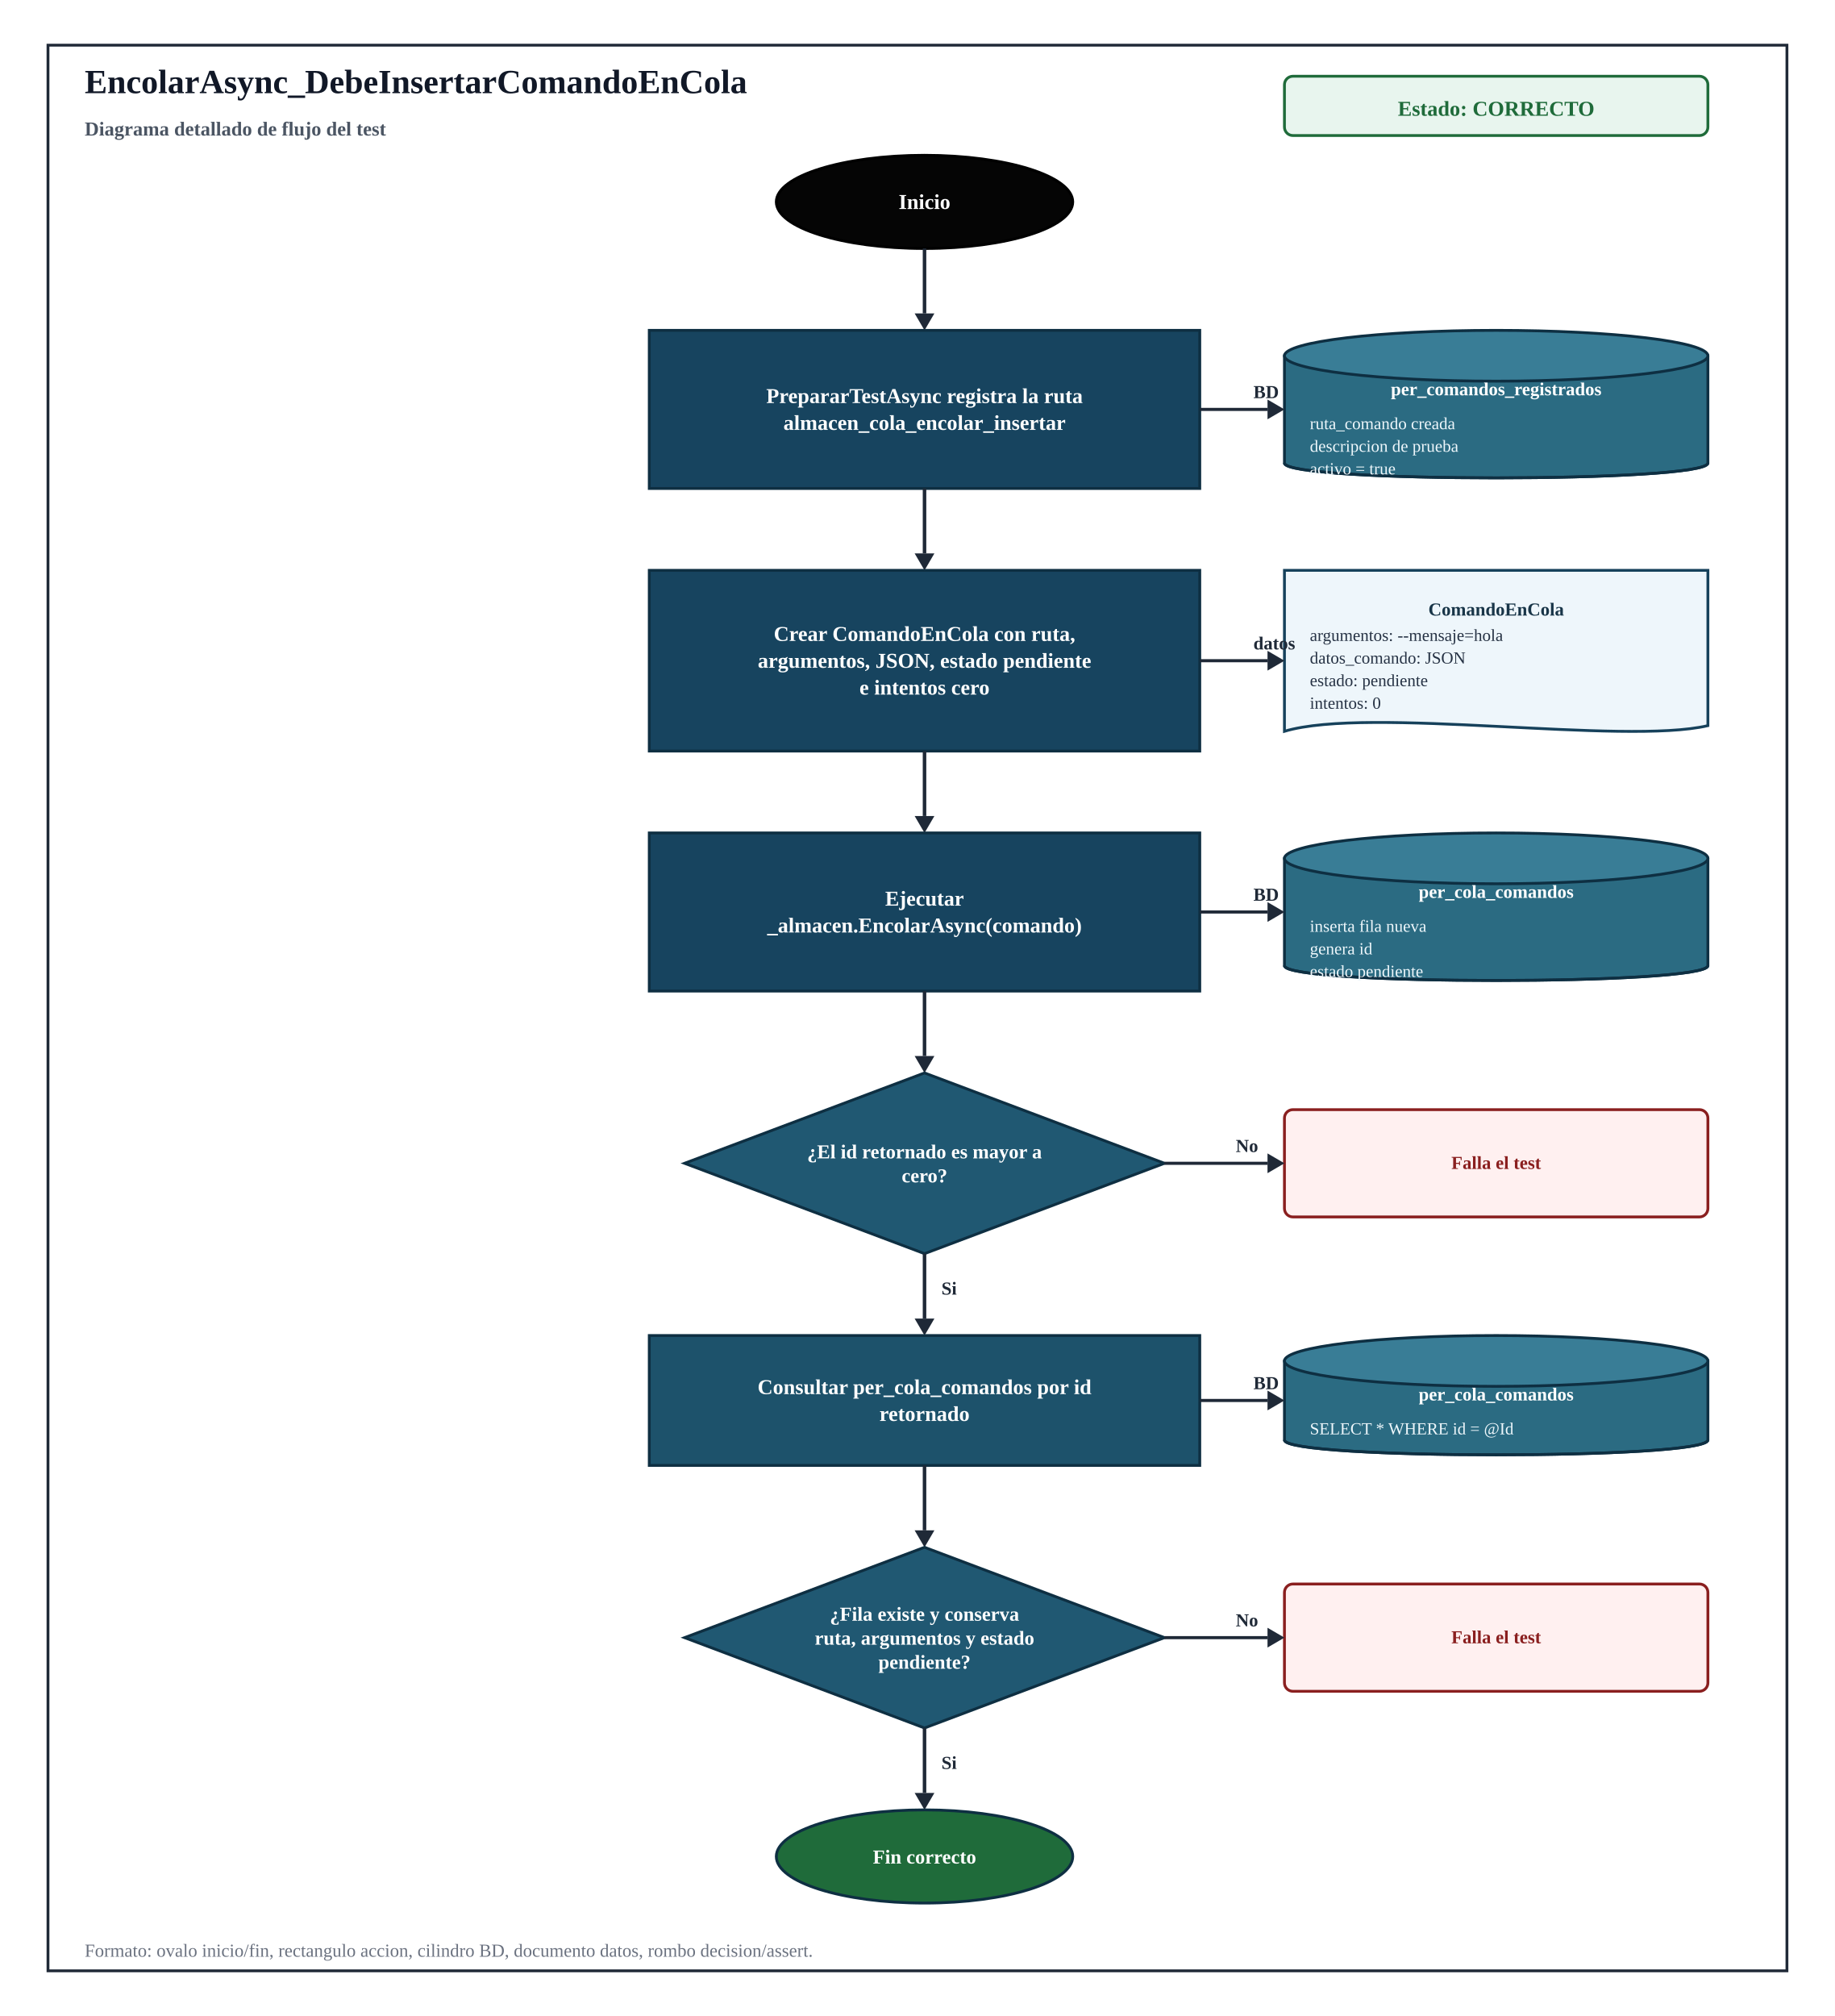
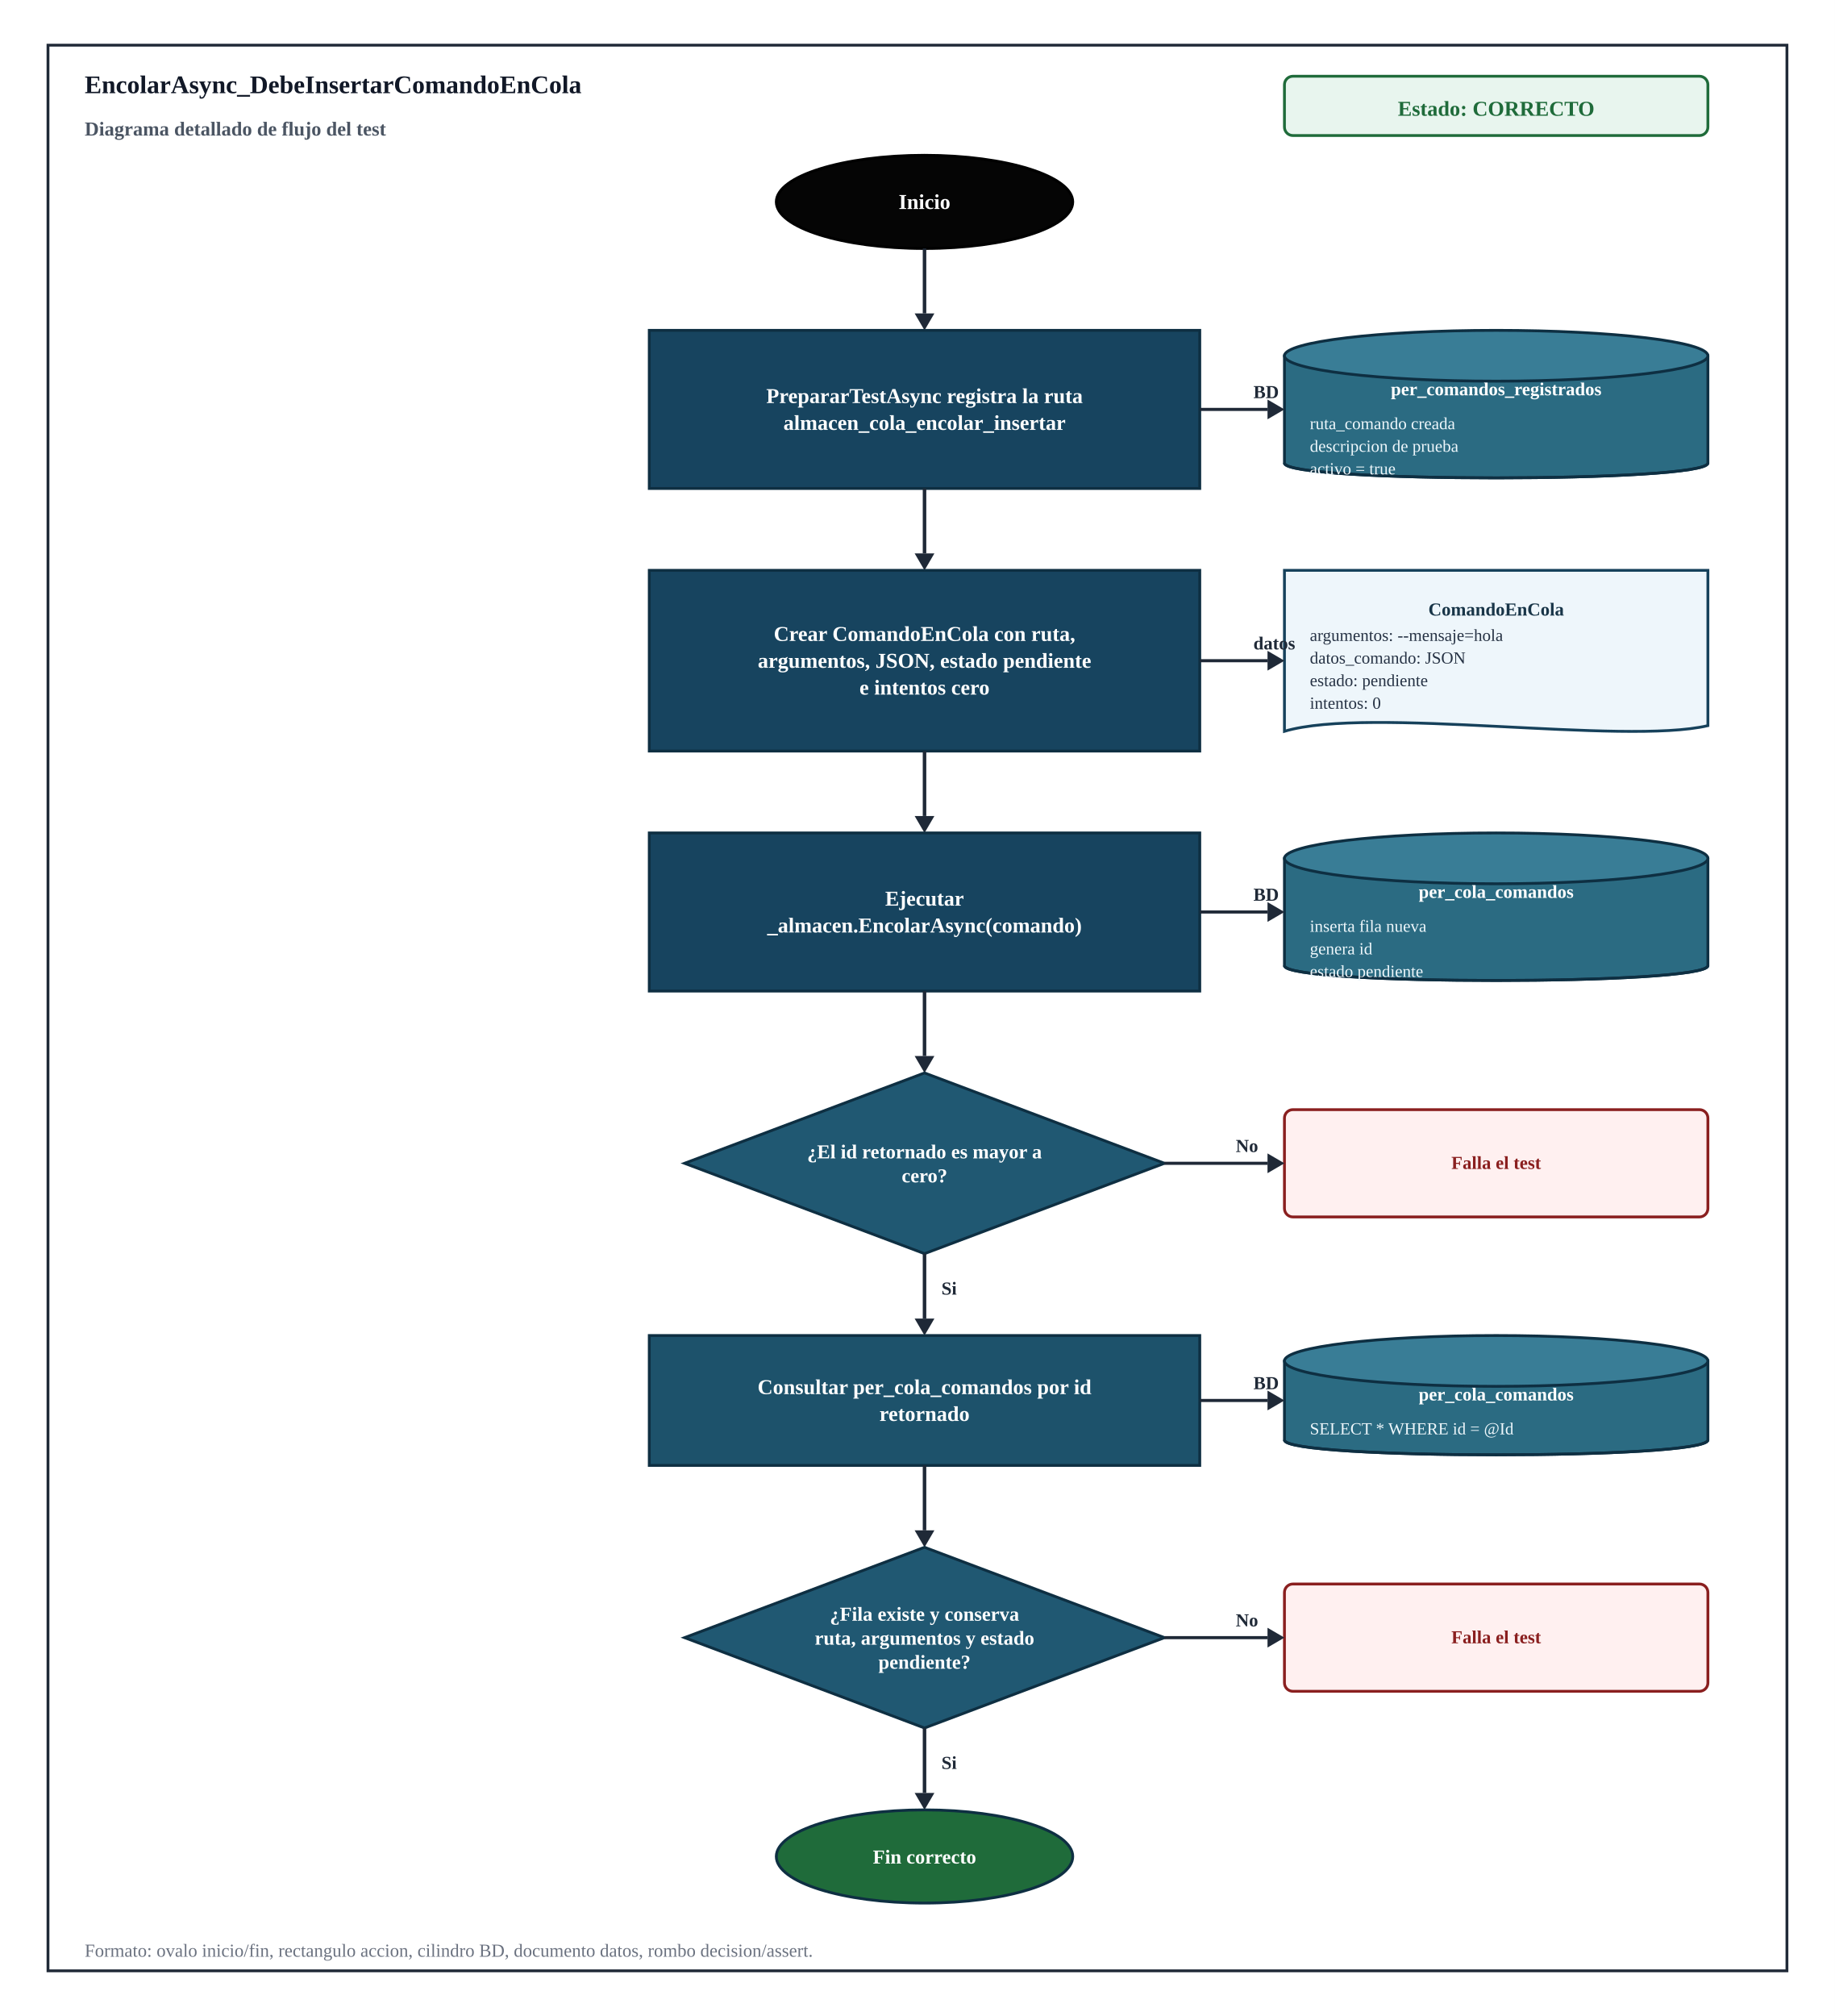
<svg xmlns="http://www.w3.org/2000/svg" width="1300" height="1428" viewBox="0 0 1300 1428">
  <rect width="100%" height="100%" fill="#ffffff" />
  <rect x="34" y="32" width="1232" height="1364" fill="none" stroke="#1f2937" stroke-width="2" />
-   <text x="60" y="66" font-size="24" fill="#111827" font-weight="800">EncolarAsync_DebeInsertarComandoEnCola</text>
+   <text x="60" y="66" font-size="18" fill="#111827" font-weight="800">EncolarAsync_DebeInsertarComandoEnCola</text>
  <text x="60" y="96" font-size="14" fill="#4b5563" font-weight="600">Diagrama detallado de flujo del test</text>
  <rect x="910" y="54" width="300" height="42" rx="6" fill="#e8f5ee" stroke="#1f6b3a" stroke-width="2" />
  <text x="1060.0" y="82.0" text-anchor="middle" font-size="15" fill="#1f6b3a" font-weight="800">Estado: CORRECTO</text>
  <ellipse cx="655.0" cy="143.0" rx="105.0" ry="33.0" fill="#050505" stroke="#000" stroke-width="2" />
  <text x="655.0" y="148.0" text-anchor="middle" font-size="15" fill="#ffffff" font-weight="700">Inicio</text>
  <line x1="655.0" y1="176" x2="655.0" y2="222" stroke="#1f2937" stroke-width="2.5" />
  <polygon points="648.0,222 662.0,222 655.0,234" fill="#1f2937" />
  <rect x="460" y="234" width="390" height="112" fill="#17445f" stroke="#0e2f42" stroke-width="2" />
  <text x="655.0" y="285.5" text-anchor="middle" font-size="15" fill="#ffffff" font-weight="700">PrepararTestAsync registra la ruta</text>
  <text x="655.0" y="304.5" text-anchor="middle" font-size="15" fill="#ffffff" font-weight="700">almacen_cola_encolar_insertar</text>
  <path d="M910,252.0 C910,238.0 1210,238.0 1210,252.0 L1210,328.0 C1210,342.0 910,342.0 910,328.0 Z" fill="#2b6b82" stroke="#0e2f42" stroke-width="2" />
  <ellipse cx="1060.0" cy="252.0" rx="150.0" ry="18" fill="#397d96" stroke="#0e2f42" stroke-width="2" />
  <path d="M910,328.0 C910,342.0 1210,342.0 1210,328.0" fill="none" stroke="#0e2f42" stroke-width="2" />
  <text x="1060.0" y="280.0" text-anchor="middle" font-size="13" fill="#ffffff" font-weight="700">per_comandos_registrados</text>
  <text x="928" y="304" font-size="12" fill="#eef7fb" font-weight="500">ruta_comando creada</text>
  <text x="928" y="320" font-size="12" fill="#eef7fb" font-weight="500">descripcion de prueba</text>
  <text x="928" y="336" font-size="12" fill="#eef7fb" font-weight="500">activo = true</text>
  <path d="M850,290.0 H880.0 V290.0 H898" fill="none" stroke="#1f2937" stroke-width="2.2" />
  <polygon points="898,283.0 898,297.0 910,290.0" fill="#1f2937" />
  <text x="888.0" y="282.0" font-size="13" fill="#1f2937" font-weight="700">BD</text>
  <line x1="655.0" y1="346" x2="655.0" y2="392" stroke="#1f2937" stroke-width="2.5" />
  <polygon points="648.0,392 662.0,392 655.0,404" fill="#1f2937" />
  <rect x="460" y="404" width="390" height="128" fill="#17445f" stroke="#0e2f42" stroke-width="2" />
  <text x="655.0" y="454.0" text-anchor="middle" font-size="15" fill="#ffffff" font-weight="700">Crear ComandoEnCola con ruta,</text>
  <text x="655.0" y="473.0" text-anchor="middle" font-size="15" fill="#ffffff" font-weight="700">argumentos, JSON, estado pendiente</text>
  <text x="655.0" y="492.0" text-anchor="middle" font-size="15" fill="#ffffff" font-weight="700">e intentos cero</text>
  <path d="M910,404.0 H1210 V514.0 C1150,528.0 970,500.0 910,518.0 Z" fill="#eef6fb" stroke="#16415b" stroke-width="2" />
  <text x="1060.0" y="436.0" text-anchor="middle" font-size="13" fill="#183548" font-weight="700">ComandoEnCola</text>
  <text x="928" y="454" font-size="12" fill="#263244" font-weight="500">argumentos: --mensaje=hola</text>
  <text x="928" y="470" font-size="12" fill="#263244" font-weight="500">datos_comando: JSON</text>
  <text x="928" y="486" font-size="12" fill="#263244" font-weight="500">estado: pendiente</text>
  <text x="928" y="502" font-size="12" fill="#263244" font-weight="500">intentos: 0</text>
  <path d="M850,468.0 H880.0 V468.0 H898" fill="none" stroke="#1f2937" stroke-width="2.2" />
  <polygon points="898,461.0 898,475.0 910,468.0" fill="#1f2937" />
  <text x="888.0" y="460.0" font-size="13" fill="#1f2937" font-weight="700">datos</text>
  <line x1="655.0" y1="532" x2="655.0" y2="578" stroke="#1f2937" stroke-width="2.5" />
  <polygon points="648.0,578 662.0,578 655.0,590" fill="#1f2937" />
  <rect x="460" y="590" width="390" height="112" fill="#17445f" stroke="#0e2f42" stroke-width="2" />
  <text x="655.0" y="641.5" text-anchor="middle" font-size="15" fill="#ffffff" font-weight="700">Ejecutar</text>
  <text x="655.0" y="660.5" text-anchor="middle" font-size="15" fill="#ffffff" font-weight="700">_almacen.EncolarAsync(comando)</text>
  <path d="M910,608.0 C910,594.0 1210,594.0 1210,608.0 L1210,684.0 C1210,698.0 910,698.0 910,684.0 Z" fill="#2b6b82" stroke="#0e2f42" stroke-width="2" />
  <ellipse cx="1060.0" cy="608.0" rx="150.0" ry="18" fill="#397d96" stroke="#0e2f42" stroke-width="2" />
  <path d="M910,684.0 C910,698.0 1210,698.0 1210,684.0" fill="none" stroke="#0e2f42" stroke-width="2" />
  <text x="1060.0" y="636.0" text-anchor="middle" font-size="13" fill="#ffffff" font-weight="700">per_cola_comandos</text>
  <text x="928" y="660" font-size="12" fill="#eef7fb" font-weight="500">inserta fila nueva</text>
  <text x="928" y="676" font-size="12" fill="#eef7fb" font-weight="500">genera id</text>
  <text x="928" y="692" font-size="12" fill="#eef7fb" font-weight="500">estado pendiente</text>
  <path d="M850,646.0 H880.0 V646.0 H898" fill="none" stroke="#1f2937" stroke-width="2.2" />
  <polygon points="898,639.0 898,653.0 910,646.0" fill="#1f2937" />
  <text x="888.0" y="638.0" font-size="13" fill="#1f2937" font-weight="700">BD</text>
  <line x1="655.0" y1="702" x2="655.0" y2="748" stroke="#1f2937" stroke-width="2.5" />
  <polygon points="648.0,748 662.0,748 655.0,760" fill="#1f2937" />
  <polygon points="655.0,760 825,824.0 655.0,888 485,824.0" fill="#205872" stroke="#0e2f42" stroke-width="2" />
  <text x="655.0" y="820.5" text-anchor="middle" font-size="14" fill="#ffffff" font-weight="700">¿El id retornado es mayor a</text>
  <text x="655.0" y="837.5" text-anchor="middle" font-size="14" fill="#ffffff" font-weight="700">cero?</text>
  <rect x="910" y="786.0" width="300" height="76" rx="6" fill="#fff0f0" stroke="#8a1f1f" stroke-width="2" />
  <text x="1060.0" y="828.0" text-anchor="middle" font-size="13" fill="#8a1f1f" font-weight="700">Falla el test</text>
  <path d="M825,824.0 H867.5 V824.0 H898" fill="none" stroke="#1f2937" stroke-width="2.2" />
  <polygon points="898,817.0 898,831.0 910,824.0" fill="#1f2937" />
  <text x="875.5" y="816.0" font-size="13" fill="#1f2937" font-weight="700">No</text>
  <line x1="655.0" y1="888" x2="655.0" y2="934" stroke="#1f2937" stroke-width="2.5" />
  <polygon points="648.0,934 662.0,934 655.0,946" fill="#1f2937" />
  <text x="667.0" y="917.0" font-size="13" fill="#1f2937" font-weight="700">Si</text>
  <rect x="460" y="946" width="390" height="92" fill="#1d526b" stroke="#0e2f42" stroke-width="2" />
  <text x="655.0" y="987.5" text-anchor="middle" font-size="15" fill="#ffffff" font-weight="700">Consultar per_cola_comandos por id</text>
  <text x="655.0" y="1006.5" text-anchor="middle" font-size="15" fill="#ffffff" font-weight="700">retornado</text>
  <path d="M910,964.0 C910,950.0 1210,950.0 1210,964.0 L1210,1020.0 C1210,1034.0 910,1034.0 910,1020.0 Z" fill="#2b6b82" stroke="#0e2f42" stroke-width="2" />
  <ellipse cx="1060.0" cy="964.0" rx="150.0" ry="18" fill="#397d96" stroke="#0e2f42" stroke-width="2" />
  <path d="M910,1020.0 C910,1034.0 1210,1034.0 1210,1020.0" fill="none" stroke="#0e2f42" stroke-width="2" />
  <text x="1060.0" y="992.0" text-anchor="middle" font-size="13" fill="#ffffff" font-weight="700">per_cola_comandos</text>
  <text x="928" y="1016" font-size="12" fill="#eef7fb" font-weight="500">SELECT * WHERE id = @Id</text>
  <path d="M850,992.0 H880.0 V992.0 H898" fill="none" stroke="#1f2937" stroke-width="2.2" />
  <polygon points="898,985.0 898,999.0 910,992.0" fill="#1f2937" />
  <text x="888.0" y="984.0" font-size="13" fill="#1f2937" font-weight="700">BD</text>
  <line x1="655.0" y1="1038" x2="655.0" y2="1084" stroke="#1f2937" stroke-width="2.5" />
  <polygon points="648.0,1084 662.0,1084 655.0,1096" fill="#1f2937" />
  <polygon points="655.0,1096 825,1160.0 655.0,1224 485,1160.0" fill="#205872" stroke="#0e2f42" stroke-width="2" />
  <text x="655.0" y="1148.0" text-anchor="middle" font-size="14" fill="#ffffff" font-weight="700">¿Fila existe y conserva</text>
  <text x="655.0" y="1165.0" text-anchor="middle" font-size="14" fill="#ffffff" font-weight="700">ruta, argumentos y estado</text>
  <text x="655.0" y="1182.0" text-anchor="middle" font-size="14" fill="#ffffff" font-weight="700">pendiente?</text>
  <rect x="910" y="1122.0" width="300" height="76" rx="6" fill="#fff0f0" stroke="#8a1f1f" stroke-width="2" />
  <text x="1060.0" y="1164.0" text-anchor="middle" font-size="13" fill="#8a1f1f" font-weight="700">Falla el test</text>
  <path d="M825,1160.0 H867.5 V1160.0 H898" fill="none" stroke="#1f2937" stroke-width="2.2" />
  <polygon points="898,1153.0 898,1167.0 910,1160.0" fill="#1f2937" />
  <text x="875.5" y="1152.0" font-size="13" fill="#1f2937" font-weight="700">No</text>
  <line x1="655.0" y1="1224" x2="655.0" y2="1270" stroke="#1f2937" stroke-width="2.5" />
  <polygon points="648.0,1270 662.0,1270 655.0,1282" fill="#1f2937" />
  <text x="667.0" y="1253.0" font-size="13" fill="#1f2937" font-weight="700">Si</text>
  <ellipse cx="655.0" cy="1315.0" rx="105.0" ry="33.0" fill="#1f6b3a" stroke="#0e2f42" stroke-width="2" />
  <text x="655.0" y="1320.0" text-anchor="middle" font-size="14" fill="#ffffff" font-weight="700">Fin correcto</text>
  <text x="60" y="1386" font-size="13" fill="#6b7280">Formato: ovalo inicio/fin, rectangulo accion, cilindro BD, documento datos, rombo decision/assert.</text>
</svg>
